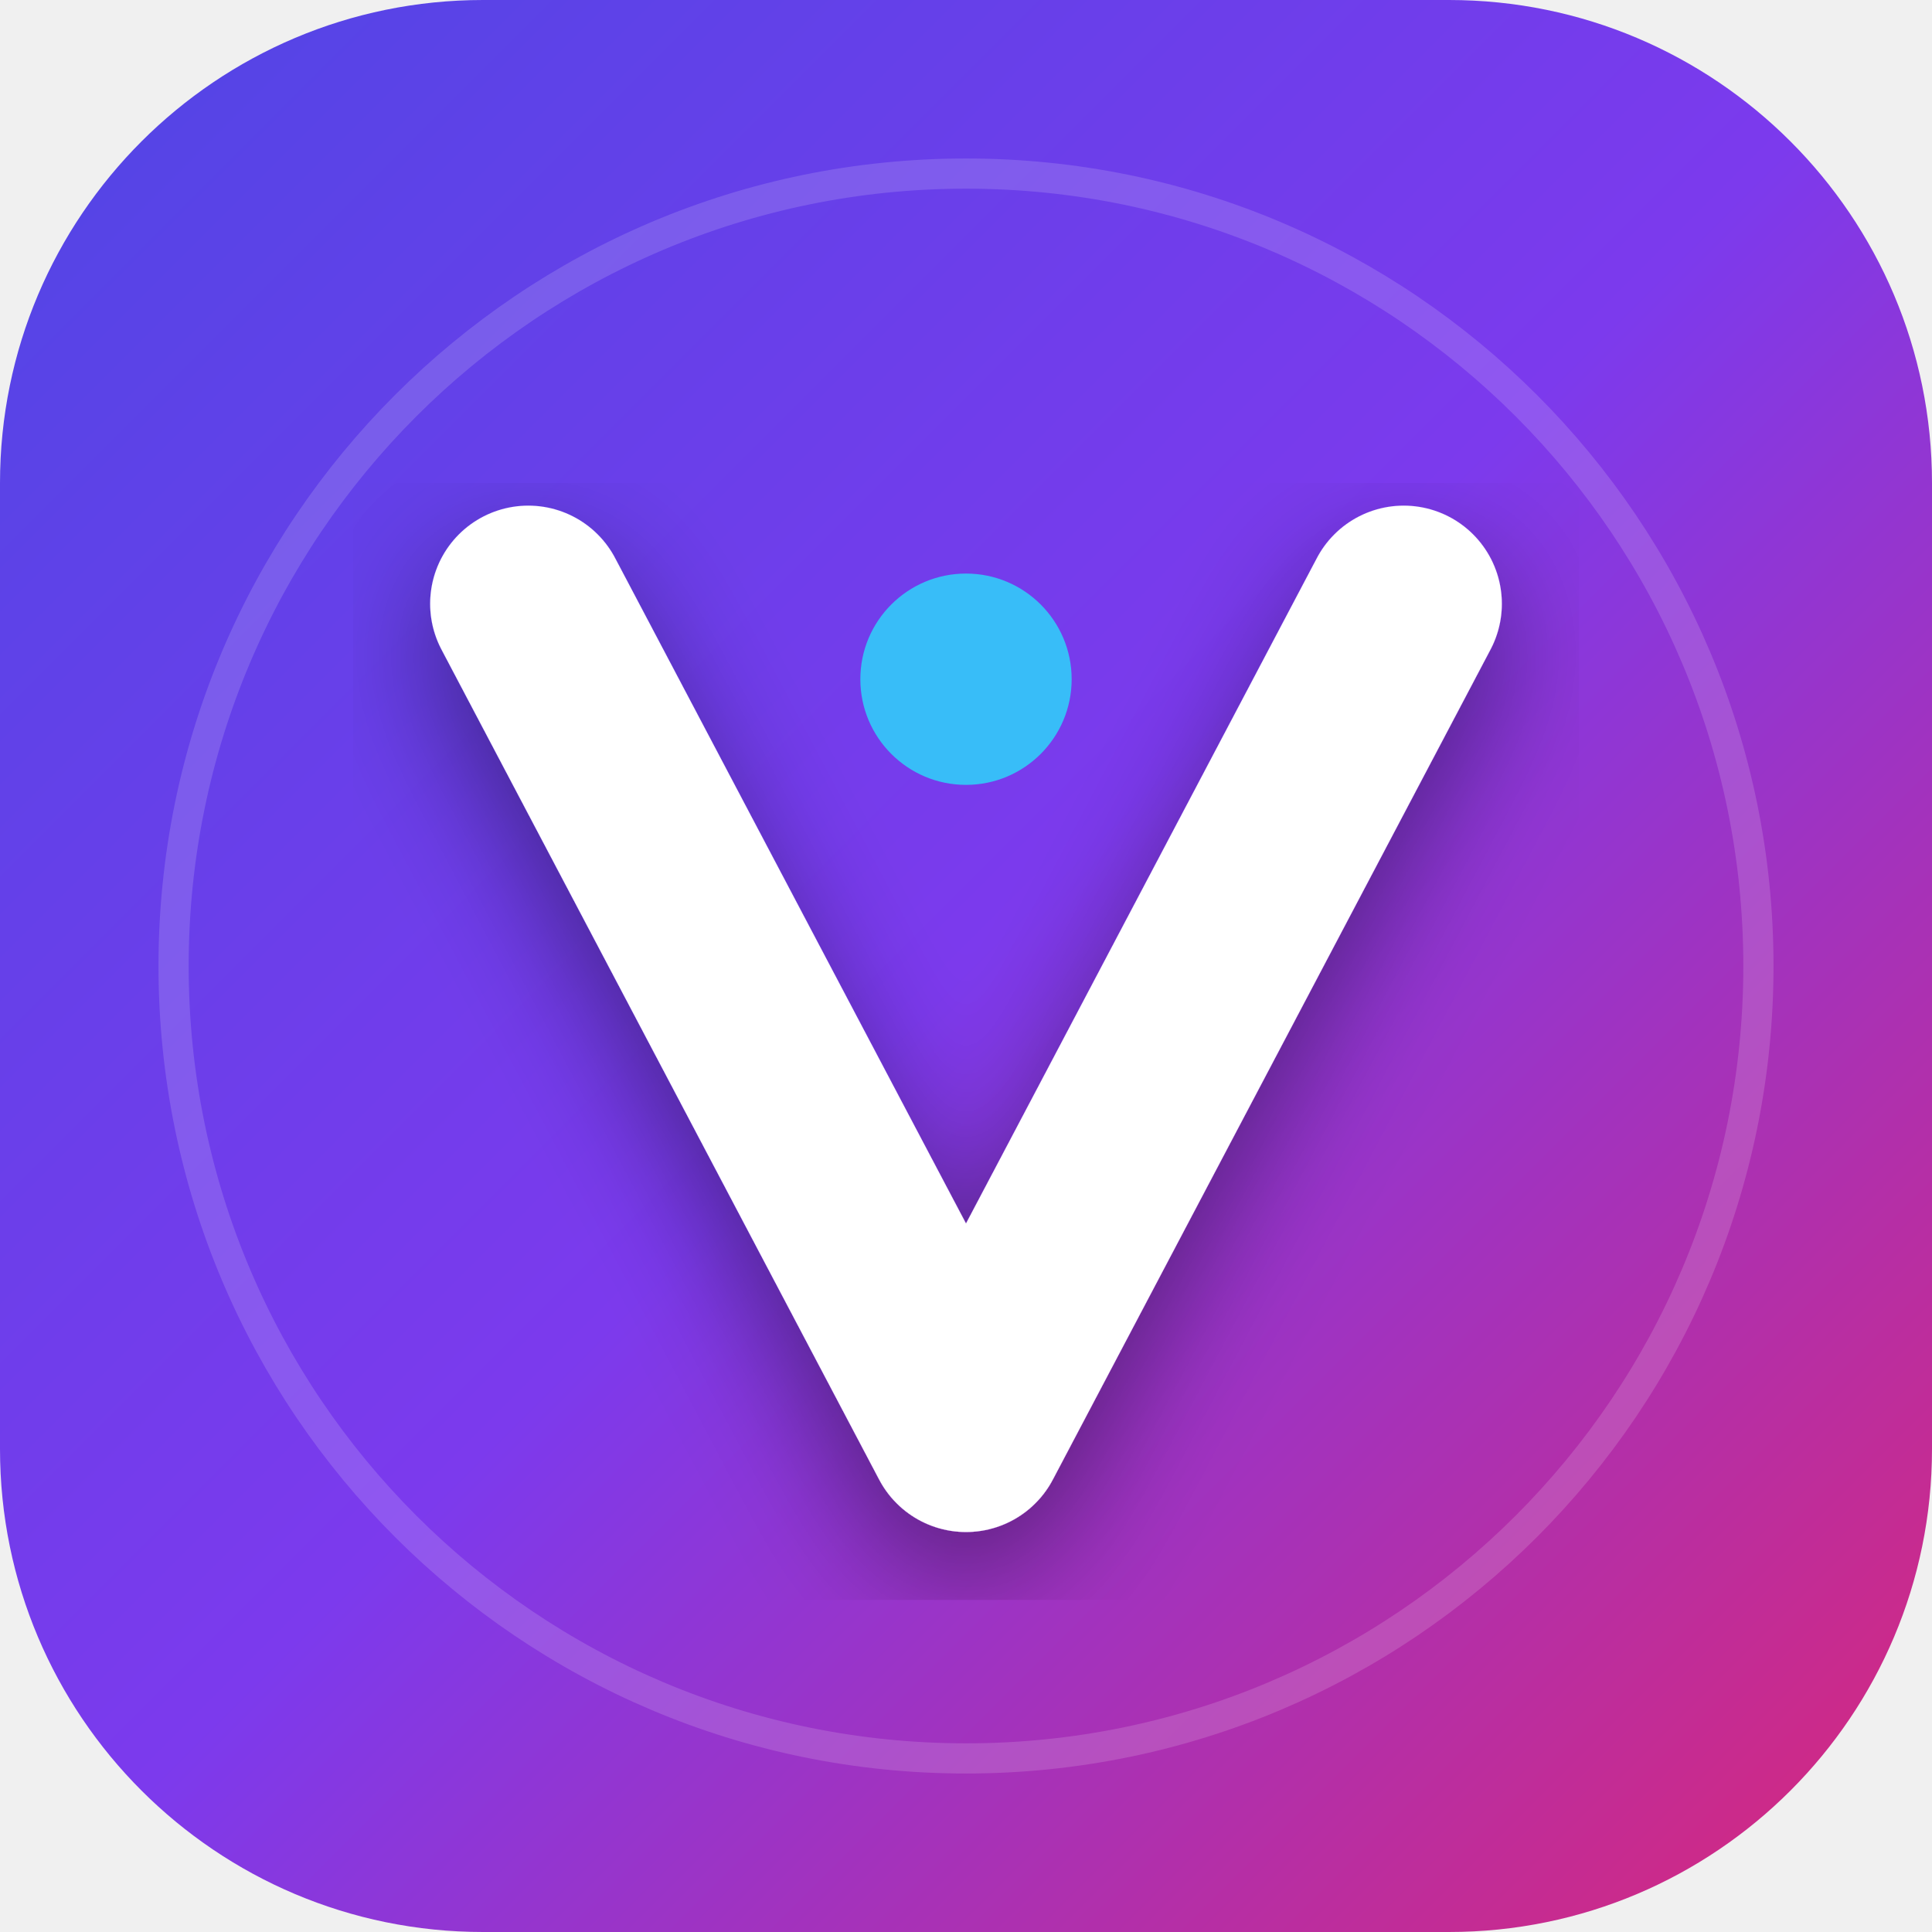
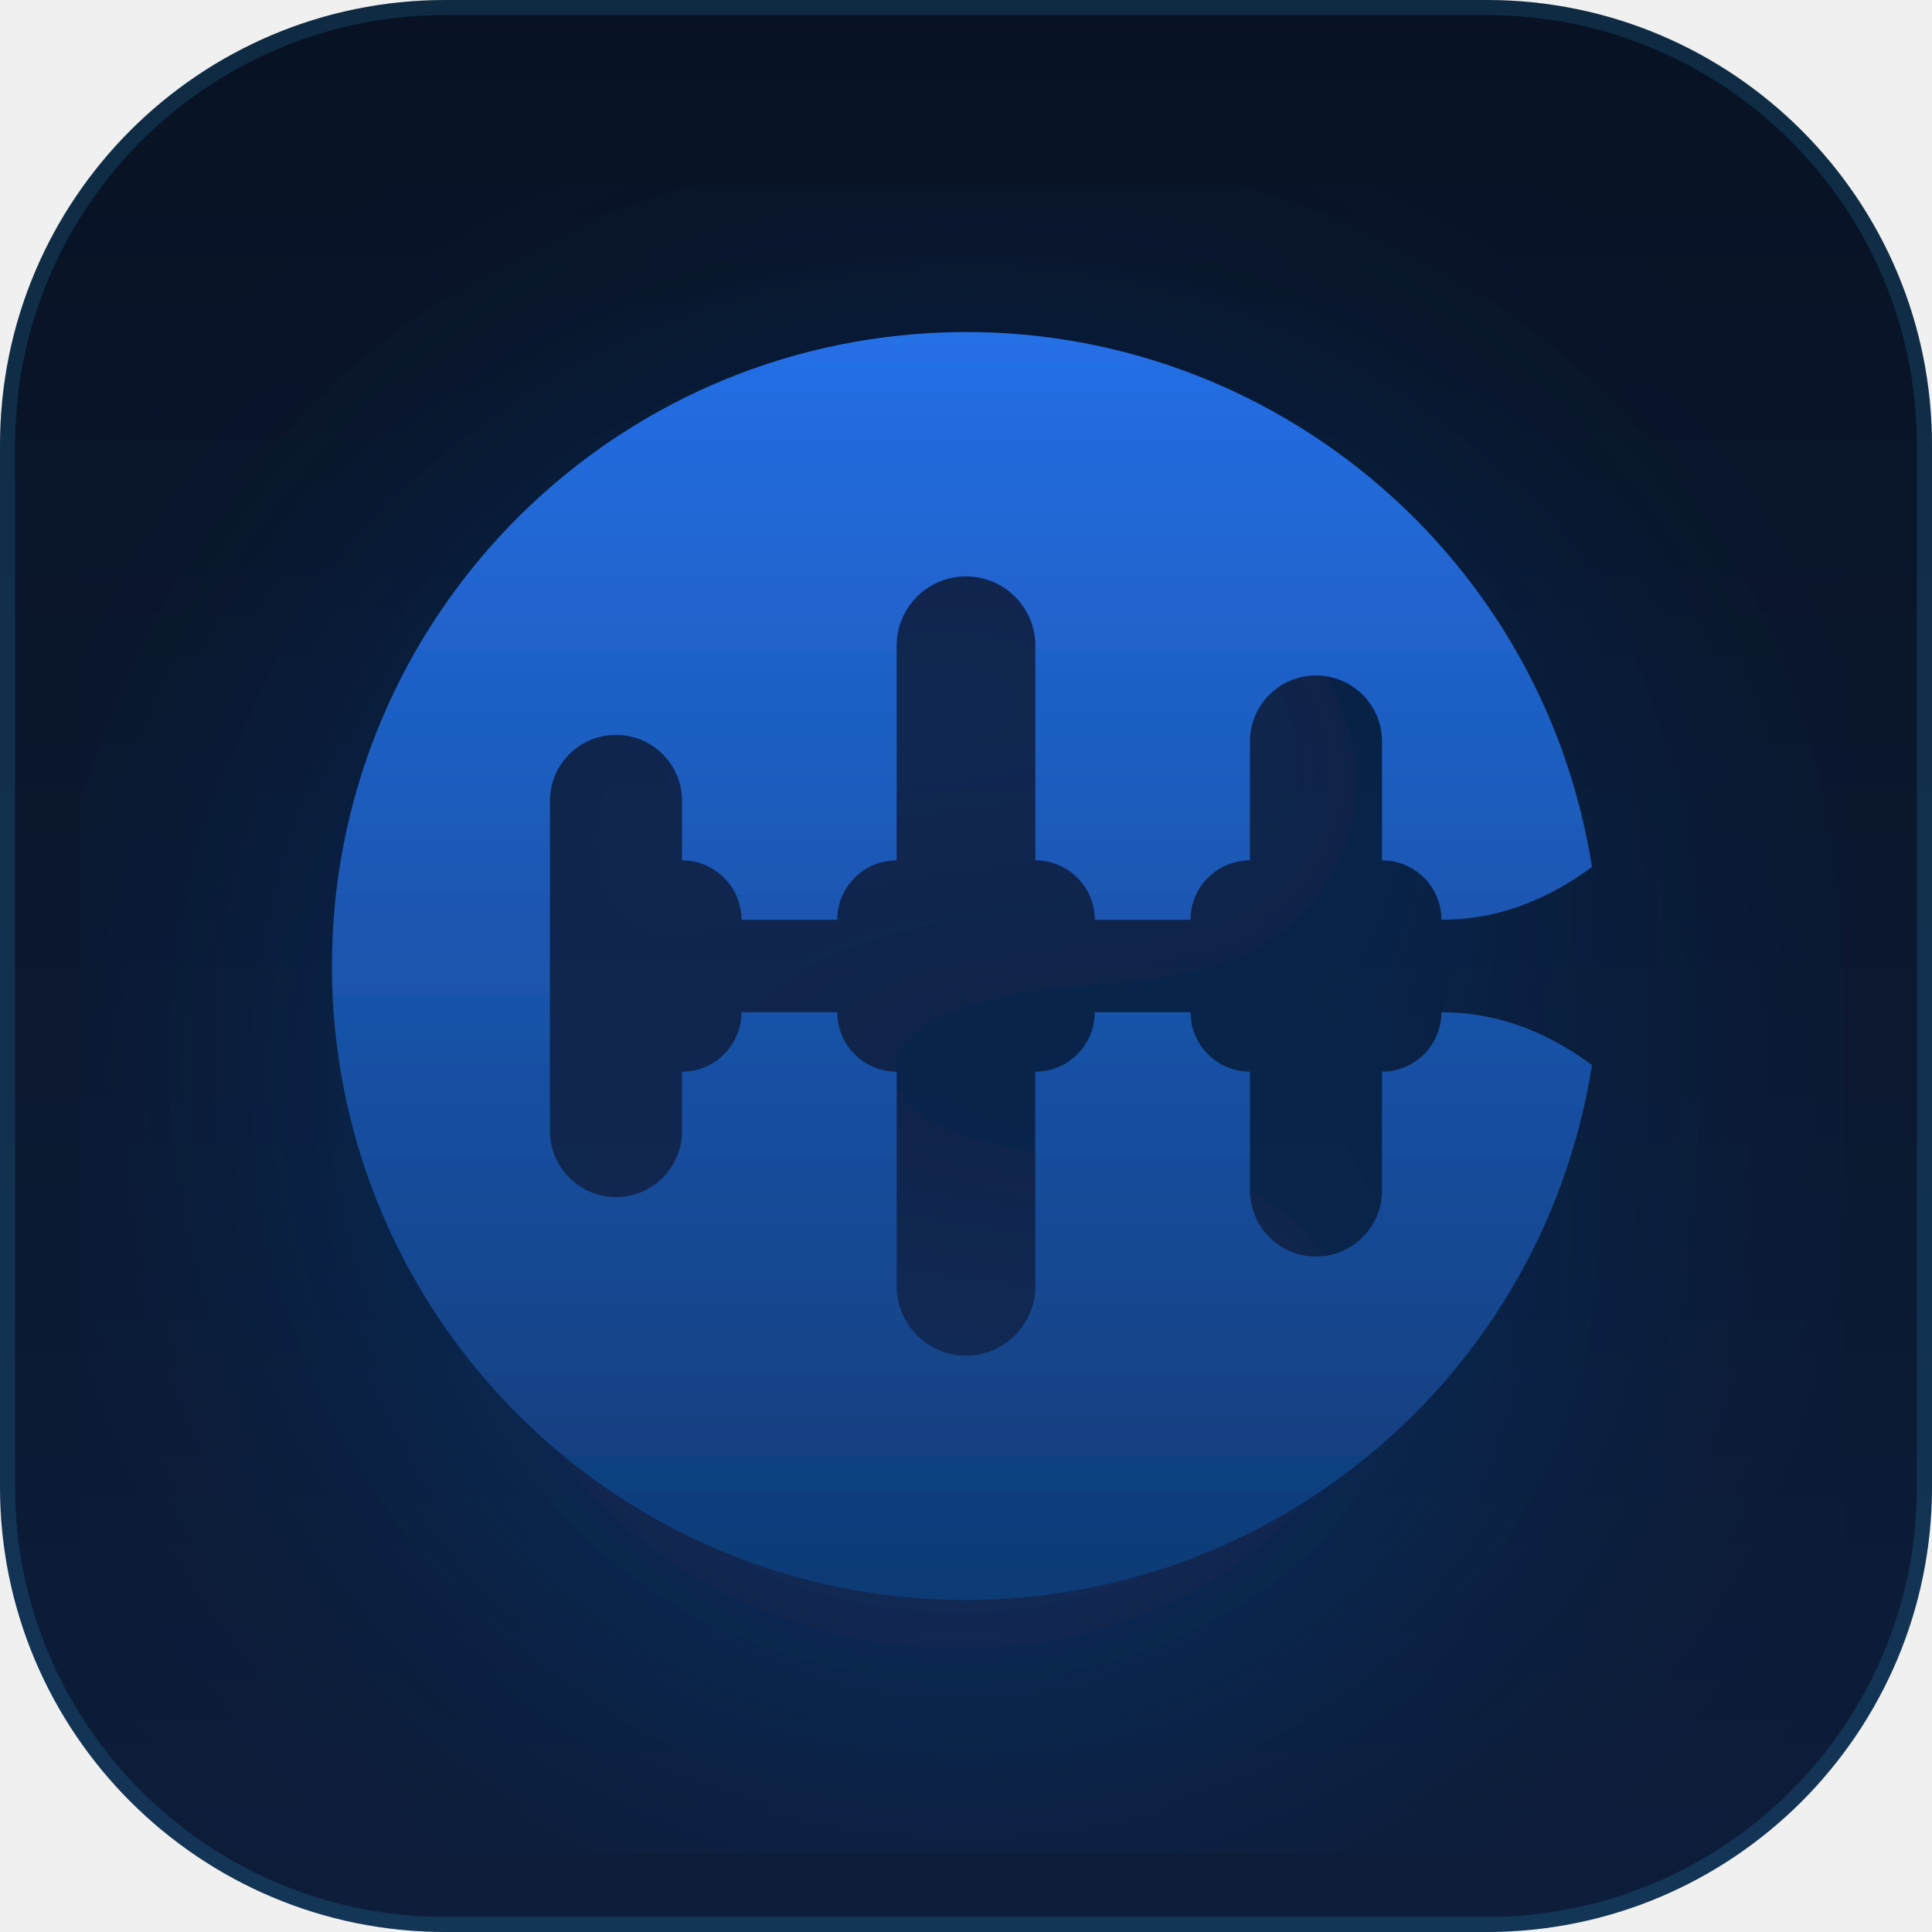
<svg xmlns="http://www.w3.org/2000/svg" viewBox="0 0 512 512" width="512" height="512">
  <defs>
-     <linearGradient id="bgGrad" x1="0%" y1="0%" x2="100%" y2="100%">
-       <stop offset="0%" stop-color="#4f46e5" />
-       <stop offset="50%" stop-color="#7c3aed" />
-       <stop offset="100%" stop-color="#db2777" />
+     <linearGradient id="iconBgGrad" x1="0%" y1="0%" x2="0%" y2="100%">
+       <stop offset="0%" stop-color="#081224" />
+       <stop offset="100%" stop-color="#0d1d3a" />
    </linearGradient>
-     <filter id="shadow" x="-20%" y="-20%" width="140%" height="140%">
-       <feDropShadow dx="0" dy="12" stdDeviation="16" flood-color="#000000" flood-opacity="0.4" />
+     <linearGradient id="voicGradIcon" x1="0%" y1="0%" x2="0%" y2="100%">
+       <stop offset="0%" stop-color="#256fe6" />
+       <stop offset="100%" stop-color="#0f3a74" />
+     </linearGradient>
+     <filter id="glow" x="-20%" y="-20%" width="140%" height="140%">
+       <feDropShadow dx="0" dy="8" stdDeviation="16" flood-color="#1d62c9" flood-opacity="0.35" />
    </filter>
  </defs>
-   <rect width="512" height="512" rx="128" fill="url(#bgGrad)" />
-   <circle cx="256" cy="256" r="210" fill="none" stroke="#ffffff" stroke-opacity="0.15" stroke-width="8" />
-   <path d="M140 160 L256 380 L372 160" fill="none" stroke="#ffffff" stroke-width="52" stroke-linecap="round" stroke-linejoin="round" filter="url(#shadow)" />
-   <circle cx="256" cy="180" r="28" fill="#38bdf8" />
+   <rect width="512" height="512" rx="118" fill="url(#iconBgGrad)" />
+   <rect x="2" y="2" width="508" height="508" rx="116" fill="none" stroke="#38bdf8" stroke-opacity="0.15" stroke-width="4" />
+   <g transform="translate(81, 81) scale(3.5)" filter="url(#glow)">
+     <path d="M 86.0 46.5 A 4.5 4.5 0 0 0 81.5 42.0 L 81.5 33.0 A 5.0 5.0 0 0 0 71.5 33.0 L 71.5 42.0 A 4.5 4.5 0 0 0 67.0 46.5 L 59.75 46.5 A 4.5 4.5 0 0 0 55.25 42.0 L 55.25 25.75 A 5.25 5.25 0 0 0 44.75 25.75 L 44.75 42.0 A 4.5 4.5 0 0 0 40.25 46.5 L 33.0 46.5 A 4.5 4.5 0 0 0 28.5 42.0 L 28.5 37.5 A 5.0 5.0 0 0 0 18.5 37.5 L 18.5 62.5 A 5.0 5.0 0 0 0 28.5 62.5 L 28.5 58.0 A 4.5 4.5 0 0 0 33.0 53.5 L 40.25 53.5 A 4.5 4.5 0 0 0 44.75 58.0 L 44.75 74.25 A 5.25 5.25 0 0 0 55.25 74.25 L 55.25 58.0 A 4.5 4.5 0 0 0 59.75 53.5 L 67.0 53.5 A 4.5 4.5 0 0 0 71.5 58.0 L 71.5 67.0 A 5.0 5.0 0 0 0 81.5 67.0 L 81.5 58.0 A 4.5 4.5 0 0 0 86.0 53.5 Q 92.0 53.5 97.4 57.5 A 48.0 48.0 0 1 1 97.4 42.5 Q 92.0 46.5 86.0 46.5 Z" fill="url(#voicGradIcon)" />
+   </g>
</svg>
